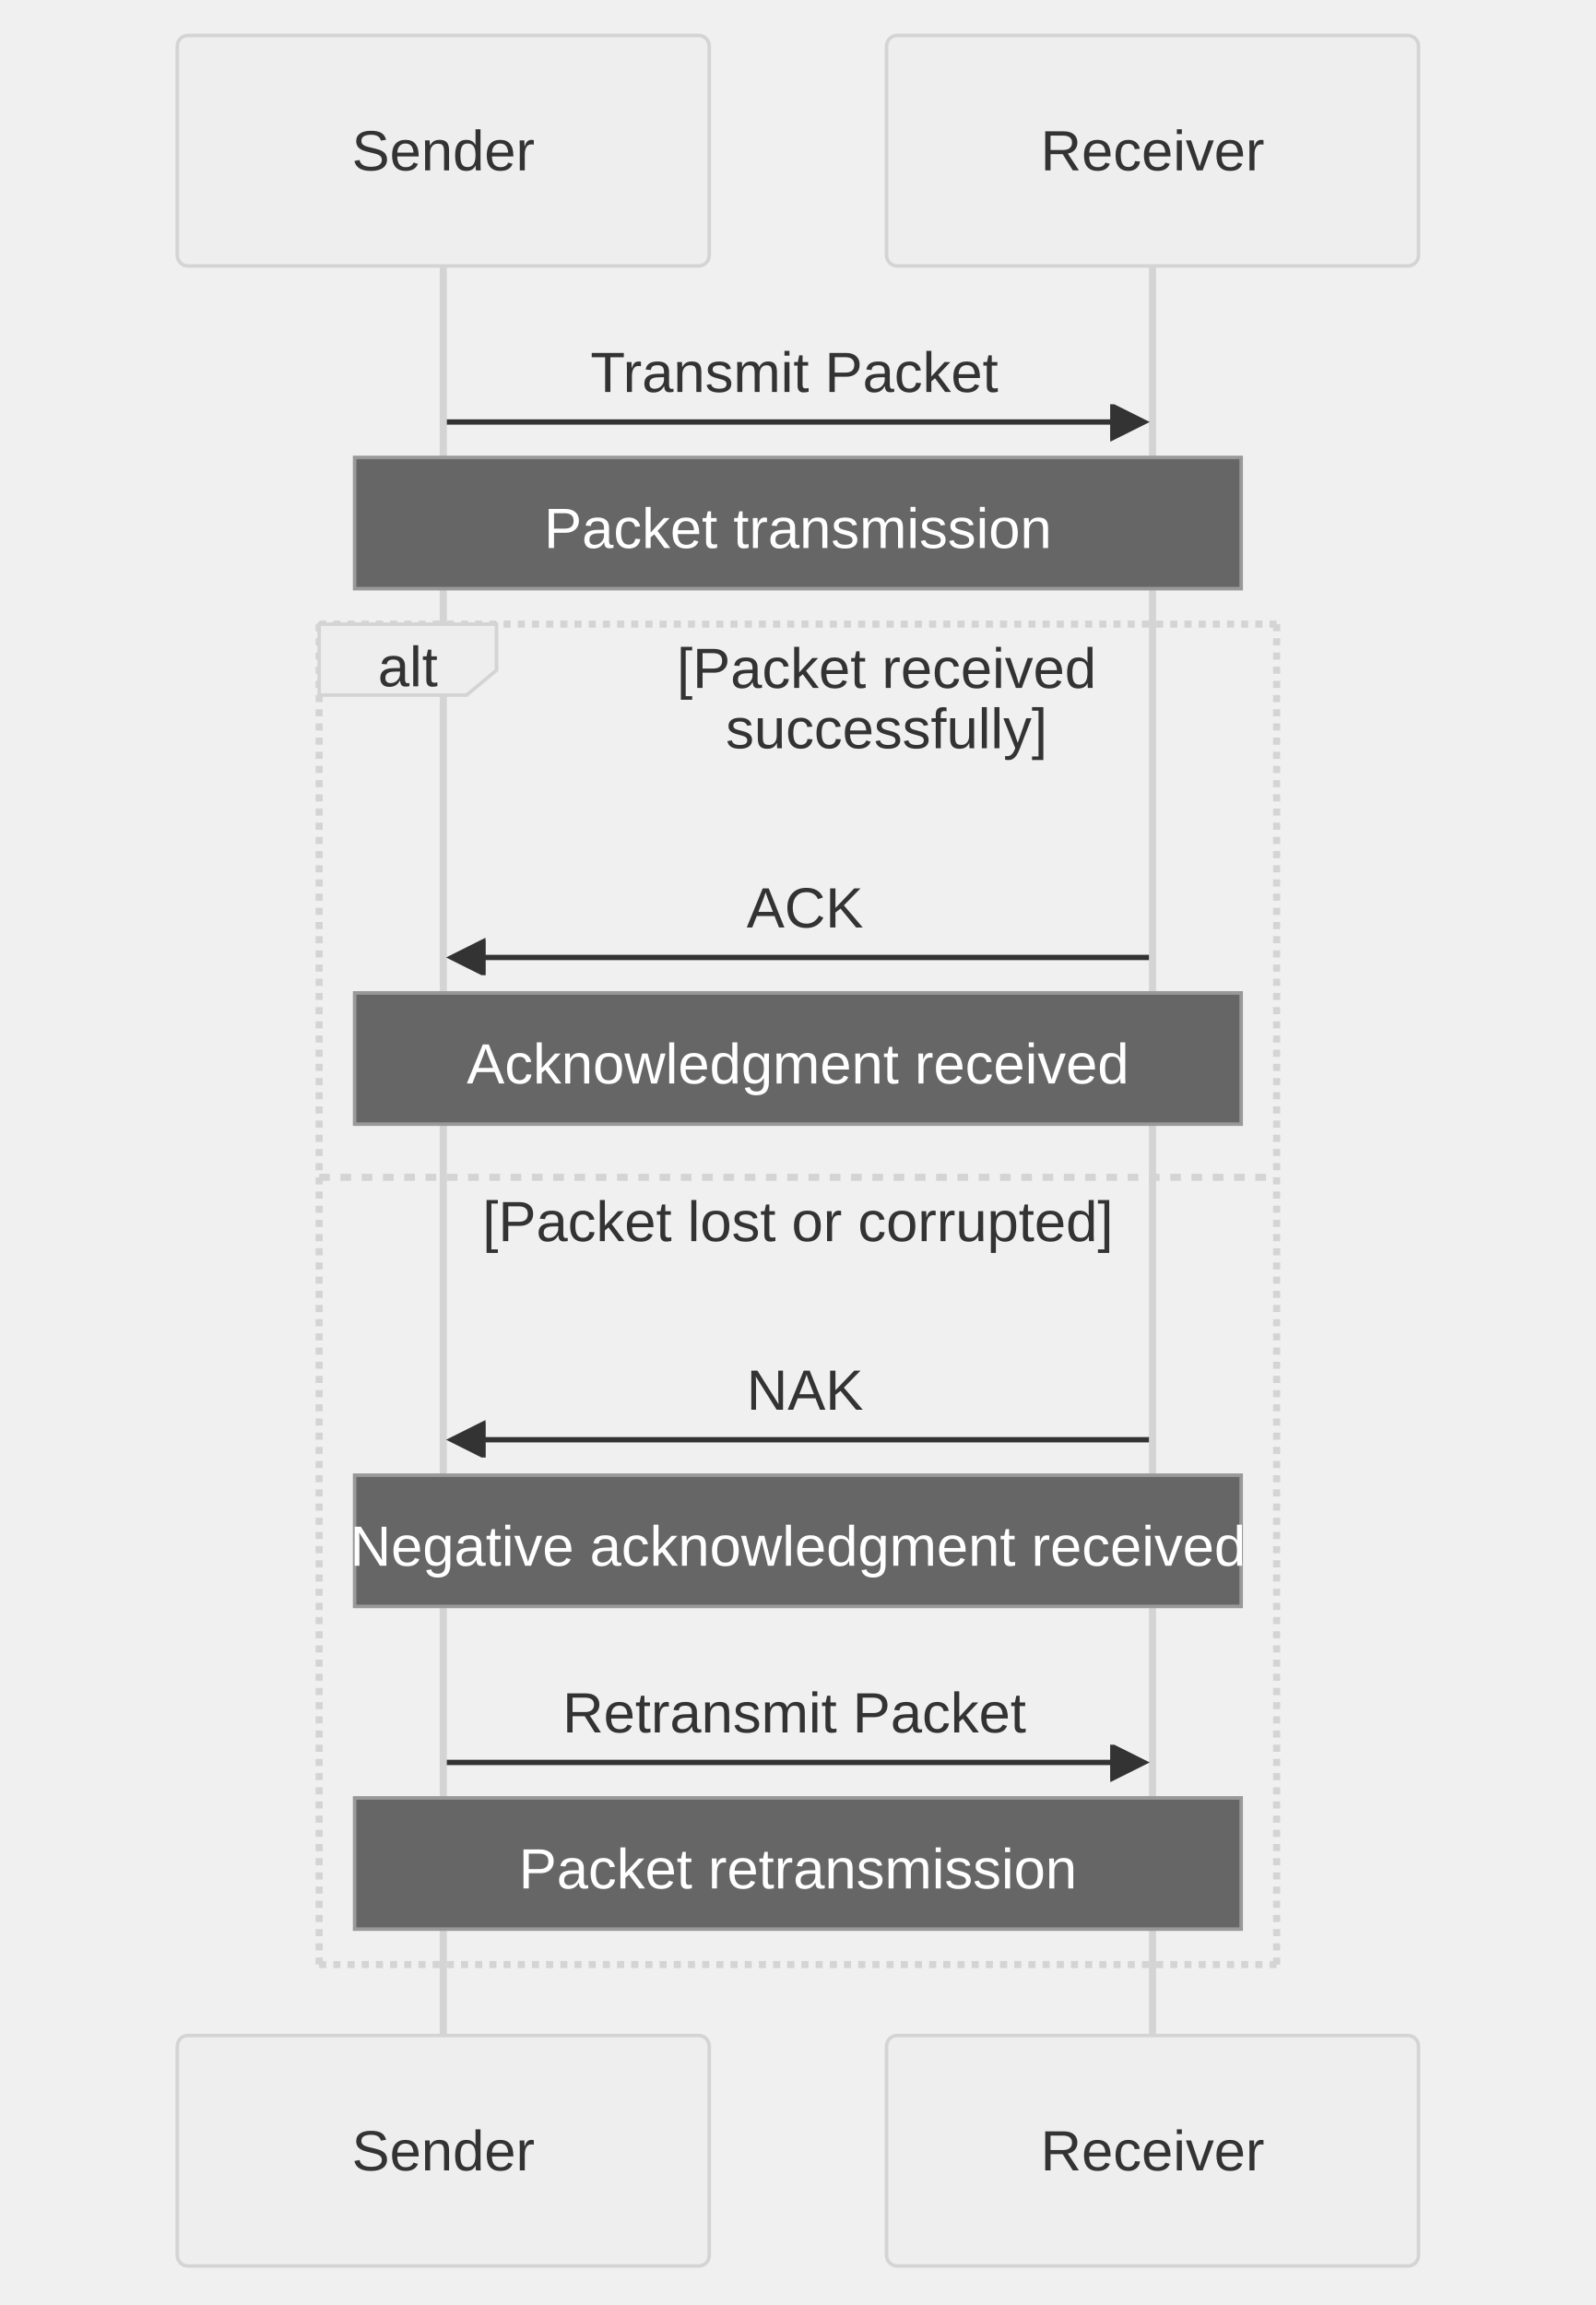
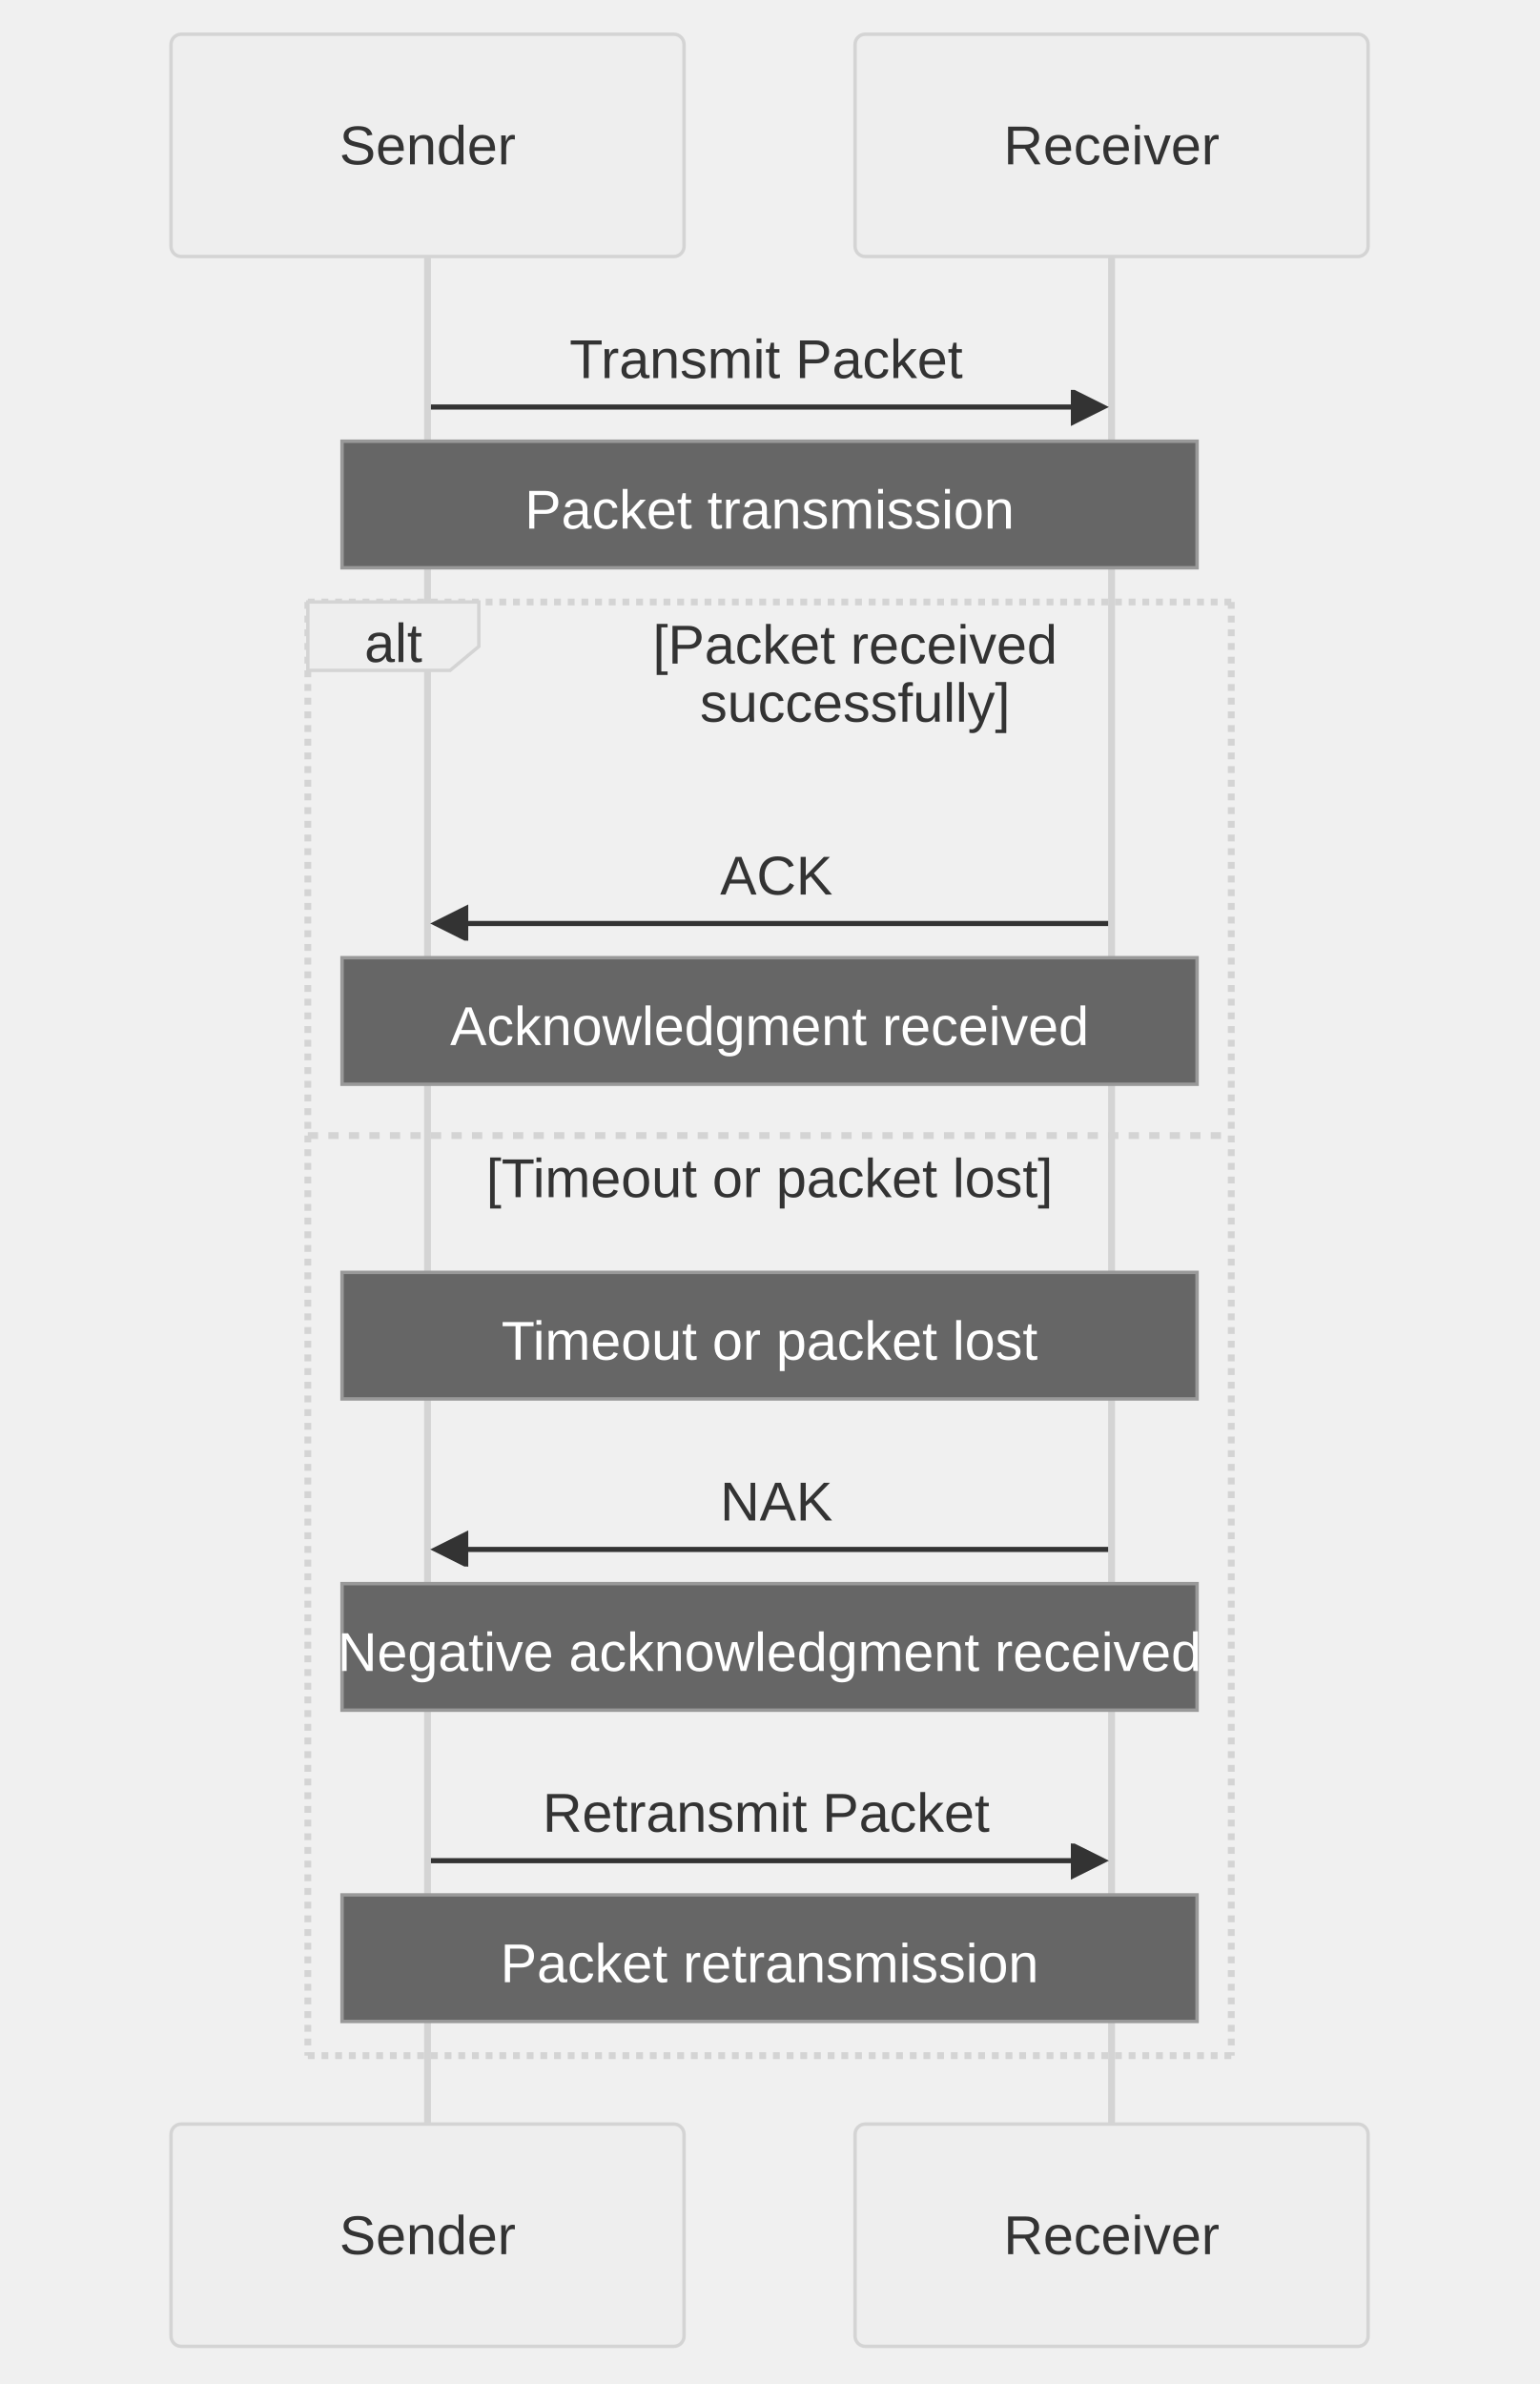
- <svg xmlns="http://www.w3.org/2000/svg" aria-roledescription="sequence" role="graphics-document document" viewBox="-50 -10 450 650" style="max-width: 450px; background-color: white;" width="100%" id="my-svg">
+ <svg xmlns="http://www.w3.org/2000/svg" aria-roledescription="sequence" role="graphics-document document" viewBox="-50 -10 450 697" style="max-width: 450px; background-color: white;" width="100%" id="my-svg">
  <g>
-     <rect class="actor" ry="3" rx="3" height="65" width="150" stroke="#666" fill="#eaeaea" y="564" x="200" />
-     <text style="text-anchor: middle; font-size: 16px; font-weight: 400;" class="actor" alignment-baseline="central" dominant-baseline="central" y="596.5" x="275">
+     <rect class="actor" ry="3" rx="3" height="65" width="150" stroke="#666" fill="#eaeaea" y="611" x="200" />
+     <text style="text-anchor: middle; font-size: 16px; font-weight: 400;" class="actor" alignment-baseline="central" dominant-baseline="central" y="643.5" x="275">
      <tspan dy="0" x="275">Receiver</tspan>
    </text>
  </g>
  <g>
-     <rect class="actor" ry="3" rx="3" height="65" width="150" stroke="#666" fill="#eaeaea" y="564" x="0" />
-     <text style="text-anchor: middle; font-size: 16px; font-weight: 400;" class="actor" alignment-baseline="central" dominant-baseline="central" y="596.5" x="75">
+     <rect class="actor" ry="3" rx="3" height="65" width="150" stroke="#666" fill="#eaeaea" y="611" x="0" />
+     <text style="text-anchor: middle; font-size: 16px; font-weight: 400;" class="actor" alignment-baseline="central" dominant-baseline="central" y="643.5" x="75">
      <tspan dy="0" x="75">Sender</tspan>
    </text>
  </g>
  <g>
-     <line stroke="#999" stroke-width="0.5px" class="200" y2="564" x2="275" y1="5" x1="275" id="actor1" />
+     <line stroke="#999" stroke-width="0.5px" class="200" y2="611" x2="275" y1="5" x1="275" id="actor1" />
    <g id="root-1">
      <rect class="actor" ry="3" rx="3" height="65" width="150" stroke="#666" fill="#eaeaea" y="0" x="200" />
      <text style="text-anchor: middle; font-size: 16px; font-weight: 400;" class="actor" alignment-baseline="central" dominant-baseline="central" y="32.5" x="275">
        <tspan dy="0" x="275">Receiver</tspan>
      </text>
    </g>
  </g>
  <g>
-     <line stroke="#999" stroke-width="0.5px" class="200" y2="564" x2="75" y1="5" x1="75" id="actor0" />
+     <line stroke="#999" stroke-width="0.5px" class="200" y2="611" x2="75" y1="5" x1="75" id="actor0" />
    <g id="root-0">
      <rect class="actor" ry="3" rx="3" height="65" width="150" stroke="#666" fill="#eaeaea" y="0" x="0" />
      <text style="text-anchor: middle; font-size: 16px; font-weight: 400;" class="actor" alignment-baseline="central" dominant-baseline="central" y="32.5" x="75">
        <tspan dy="0" x="75">Sender</tspan>
      </text>
    </g>
  </g>
  <style>#my-svg{font-family:"trebuchet ms",verdana,arial,sans-serif;font-size:16px;fill:#000000;}#my-svg .error-icon{fill:#552222;}#my-svg .error-text{fill:#552222;stroke:#552222;}#my-svg .edge-thickness-normal{stroke-width:2px;}#my-svg .edge-thickness-thick{stroke-width:3.5px;}#my-svg .edge-pattern-solid{stroke-dasharray:0;}#my-svg .edge-pattern-dashed{stroke-dasharray:3;}#my-svg .edge-pattern-dotted{stroke-dasharray:2;}#my-svg .marker{fill:#666;stroke:#666;}#my-svg .marker.cross{stroke:#666;}#my-svg svg{font-family:"trebuchet ms",verdana,arial,sans-serif;font-size:16px;}#my-svg .actor{stroke:hsl(0, 0%, 83%);fill:#eee;}#my-svg text.actor&gt;tspan{fill:#333;stroke:none;}#my-svg .actor-line{stroke:#666;}#my-svg .messageLine0{stroke-width:1.5;stroke-dasharray:none;stroke:#333;}#my-svg .messageLine1{stroke-width:1.5;stroke-dasharray:2,2;stroke:#333;}#my-svg #arrowhead path{fill:#333;stroke:#333;}#my-svg .sequenceNumber{fill:white;}#my-svg #sequencenumber{fill:#333;}#my-svg #crosshead path{fill:#333;stroke:#333;}#my-svg .messageText{fill:#333;stroke:none;}#my-svg .labelBox{stroke:hsl(0, 0%, 83%);fill:#eee;}#my-svg .labelText,#my-svg .labelText&gt;tspan{fill:#333;stroke:none;}#my-svg .loopText,#my-svg .loopText&gt;tspan{fill:#333;stroke:none;}#my-svg .loopLine{stroke-width:2px;stroke-dasharray:2,2;stroke:hsl(0, 0%, 83%);fill:hsl(0, 0%, 83%);}#my-svg .note{stroke:#999;fill:#666;}#my-svg .noteText,#my-svg .noteText&gt;tspan{fill:#fff;stroke:none;}#my-svg .activation0{fill:#f4f4f4;stroke:#666;}#my-svg .activation1{fill:#f4f4f4;stroke:#666;}#my-svg .activation2{fill:#f4f4f4;stroke:#666;}#my-svg .actorPopupMenu{position:absolute;}#my-svg .actorPopupMenuPanel{position:absolute;fill:#eee;box-shadow:0px 8px 16px 0px rgba(0,0,0,0.2);filter:drop-shadow(3px 5px 2px rgb(0 0 0 / 0.4));}#my-svg .actor-man line{stroke:hsl(0, 0%, 83%);fill:#eee;}#my-svg .actor-man circle,#my-svg line{stroke:hsl(0, 0%, 83%);fill:#eee;stroke-width:2px;}#my-svg :root{--mermaid-font-family:"trebuchet ms",verdana,arial,sans-serif;}</style>
  <g />
  <defs>
    <symbol height="24" width="24" id="computer">
      <path d="M2 2v13h20v-13h-20zm18 11h-16v-9h16v9zm-10.228 6l.466-1h3.524l.467 1h-4.457zm14.228 3h-24l2-6h2.104l-1.33 4h18.45l-1.297-4h2.073l2 6zm-5-10h-14v-7h14v7z" transform="scale(.5)" />
    </symbol>
  </defs>
  <defs>
    <symbol clip-rule="evenodd" fill-rule="evenodd" id="database">
      <path d="M12.258.001l.256.004.255.005.253.008.251.01.249.012.247.015.246.016.242.019.241.02.239.023.236.024.233.027.231.028.229.031.225.032.223.034.22.036.217.038.214.04.211.041.208.043.205.045.201.046.198.048.194.05.191.051.187.053.183.054.18.056.175.057.172.059.168.06.163.061.16.063.155.064.15.066.074.033.073.033.071.034.07.034.069.035.068.035.067.035.066.035.064.036.064.036.062.036.06.036.06.037.058.037.058.037.055.038.055.038.053.038.052.038.051.039.05.039.048.039.047.039.045.04.044.04.043.04.041.04.04.041.039.041.037.041.036.041.034.041.033.042.032.042.03.042.029.042.027.042.026.043.024.043.023.043.021.043.02.043.018.044.017.043.015.044.013.044.012.044.011.045.009.044.007.045.006.045.004.045.002.045.001.045v17l-.001.045-.002.045-.004.045-.006.045-.007.045-.009.044-.011.045-.012.044-.013.044-.015.044-.017.043-.018.044-.02.043-.021.043-.023.043-.024.043-.026.043-.027.042-.029.042-.03.042-.032.042-.033.042-.034.041-.036.041-.037.041-.039.041-.04.041-.041.04-.043.04-.044.04-.045.04-.047.039-.048.039-.05.039-.051.039-.052.038-.053.038-.055.038-.055.038-.058.037-.058.037-.06.037-.06.036-.062.036-.064.036-.064.036-.066.035-.067.035-.068.035-.069.035-.07.034-.071.034-.073.033-.074.033-.15.066-.155.064-.16.063-.163.061-.168.06-.172.059-.175.057-.18.056-.183.054-.187.053-.191.051-.194.05-.198.048-.201.046-.205.045-.208.043-.211.041-.214.04-.217.038-.22.036-.223.034-.225.032-.229.031-.231.028-.233.027-.236.024-.239.023-.241.02-.242.019-.246.016-.247.015-.249.012-.251.01-.253.008-.255.005-.256.004-.258.001-.258-.001-.256-.004-.255-.005-.253-.008-.251-.01-.249-.012-.247-.015-.245-.016-.243-.019-.241-.02-.238-.023-.236-.024-.234-.027-.231-.028-.228-.031-.226-.032-.223-.034-.22-.036-.217-.038-.214-.04-.211-.041-.208-.043-.204-.045-.201-.046-.198-.048-.195-.05-.19-.051-.187-.053-.184-.054-.179-.056-.176-.057-.172-.059-.167-.06-.164-.061-.159-.063-.155-.064-.151-.066-.074-.033-.072-.033-.072-.034-.07-.034-.069-.035-.068-.035-.067-.035-.066-.035-.064-.036-.063-.036-.062-.036-.061-.036-.06-.037-.058-.037-.057-.037-.056-.038-.055-.038-.053-.038-.052-.038-.051-.039-.049-.039-.049-.039-.046-.039-.046-.04-.044-.04-.043-.04-.041-.04-.04-.041-.039-.041-.037-.041-.036-.041-.034-.041-.033-.042-.032-.042-.03-.042-.029-.042-.027-.042-.026-.043-.024-.043-.023-.043-.021-.043-.02-.043-.018-.044-.017-.043-.015-.044-.013-.044-.012-.044-.011-.045-.009-.044-.007-.045-.006-.045-.004-.045-.002-.045-.001-.045v-17l.001-.045.002-.045.004-.045.006-.045.007-.045.009-.044.011-.045.012-.044.013-.044.015-.044.017-.043.018-.044.02-.043.021-.043.023-.043.024-.043.026-.043.027-.042.029-.042.03-.042.032-.042.033-.042.034-.041.036-.041.037-.041.039-.041.04-.041.041-.04.043-.04.044-.04.046-.04.046-.039.049-.039.049-.039.051-.039.052-.038.053-.038.055-.038.056-.038.057-.037.058-.037.06-.037.061-.036.062-.036.063-.036.064-.036.066-.035.067-.035.068-.035.069-.035.07-.034.072-.034.072-.033.074-.033.151-.066.155-.064.159-.063.164-.061.167-.06.172-.059.176-.057.179-.056.184-.054.187-.053.19-.051.195-.05.198-.048.201-.046.204-.045.208-.043.211-.041.214-.04.217-.038.22-.036.223-.034.226-.032.228-.031.231-.028.234-.027.236-.024.238-.023.241-.02.243-.019.245-.016.247-.015.249-.012.251-.01.253-.008.255-.005.256-.004.258-.001.258.001zm-9.258 20.499v.01l.001.021.003.021.004.022.005.021.006.022.007.022.009.023.01.022.011.023.012.023.013.023.015.023.016.024.017.023.018.024.019.024.021.024.022.025.023.024.024.025.052.049.056.05.061.051.066.051.07.051.075.051.079.052.084.052.088.052.092.052.097.052.102.051.105.052.11.052.114.051.119.051.123.051.127.05.131.05.135.05.139.048.144.049.147.047.152.047.155.047.16.045.163.045.167.043.171.043.176.041.178.041.183.039.187.039.19.037.194.035.197.035.202.033.204.031.209.03.212.029.216.027.219.025.222.024.226.021.23.02.233.018.236.016.24.015.243.012.246.01.249.008.253.005.256.004.259.001.26-.001.257-.004.254-.005.25-.008.247-.011.244-.012.241-.014.237-.016.233-.018.231-.021.226-.021.224-.024.22-.026.216-.027.212-.028.21-.031.205-.031.202-.034.198-.034.194-.036.191-.037.187-.039.183-.04.179-.04.175-.042.172-.043.168-.044.163-.045.16-.046.155-.046.152-.047.148-.048.143-.049.139-.049.136-.05.131-.05.126-.05.123-.051.118-.052.114-.051.11-.052.106-.052.101-.052.096-.052.092-.052.088-.053.083-.051.079-.052.074-.052.07-.051.065-.051.06-.051.056-.05.051-.05.023-.024.023-.025.021-.024.02-.024.019-.024.018-.024.017-.024.015-.023.014-.024.013-.023.012-.023.01-.023.01-.022.008-.022.006-.022.006-.022.004-.022.004-.021.001-.021.001-.021v-4.127l-.077.055-.08.053-.083.054-.085.053-.087.052-.09.052-.093.051-.095.05-.097.05-.1.049-.102.049-.105.048-.106.047-.109.047-.111.046-.114.045-.115.045-.118.044-.12.043-.122.042-.124.042-.126.041-.128.04-.13.04-.132.038-.134.038-.135.037-.138.037-.139.035-.142.035-.143.034-.144.033-.147.032-.148.031-.15.03-.151.03-.153.029-.154.027-.156.027-.158.026-.159.025-.161.024-.162.023-.163.022-.165.021-.166.02-.167.019-.169.018-.169.017-.171.016-.173.015-.173.014-.175.013-.175.012-.177.011-.178.01-.179.008-.179.008-.181.006-.182.005-.182.004-.184.003-.184.002h-.37l-.184-.002-.184-.003-.182-.004-.182-.005-.181-.006-.179-.008-.179-.008-.178-.01-.176-.011-.176-.012-.175-.013-.173-.014-.172-.015-.171-.016-.17-.017-.169-.018-.167-.019-.166-.02-.165-.021-.163-.022-.162-.023-.161-.024-.159-.025-.157-.026-.156-.027-.155-.027-.153-.029-.151-.03-.15-.03-.148-.031-.146-.032-.145-.033-.143-.034-.141-.035-.14-.035-.137-.037-.136-.037-.134-.038-.132-.038-.13-.04-.128-.04-.126-.041-.124-.042-.122-.042-.12-.044-.117-.043-.116-.045-.113-.045-.112-.046-.109-.047-.106-.047-.105-.048-.102-.049-.1-.049-.097-.05-.095-.05-.093-.052-.09-.051-.087-.052-.085-.053-.083-.054-.08-.054-.077-.054v4.127zm0-5.654v.011l.001.021.003.021.004.021.005.022.006.022.007.022.009.022.01.022.011.023.012.023.013.023.015.024.016.023.017.024.018.024.019.024.021.024.022.024.023.025.024.024.052.05.056.05.061.05.066.051.07.051.075.052.079.051.084.052.088.052.092.052.097.052.102.052.105.052.11.051.114.051.119.052.123.05.127.051.131.05.135.049.139.049.144.048.147.048.152.047.155.046.16.045.163.045.167.044.171.042.176.042.178.04.183.04.187.038.19.037.194.036.197.034.202.033.204.032.209.03.212.028.216.027.219.025.222.024.226.022.23.02.233.018.236.016.24.014.243.012.246.01.249.008.253.006.256.003.259.001.26-.001.257-.003.254-.006.25-.008.247-.01.244-.012.241-.015.237-.016.233-.018.231-.02.226-.022.224-.024.22-.025.216-.027.212-.029.21-.03.205-.032.202-.033.198-.035.194-.036.191-.037.187-.039.183-.039.179-.041.175-.042.172-.043.168-.044.163-.045.16-.045.155-.047.152-.047.148-.048.143-.048.139-.05.136-.049.131-.05.126-.051.123-.051.118-.051.114-.052.11-.052.106-.052.101-.052.096-.052.092-.052.088-.052.083-.052.079-.052.074-.051.07-.052.065-.051.06-.05.056-.051.051-.049.023-.025.023-.024.021-.025.02-.024.019-.024.018-.024.017-.024.015-.023.014-.023.013-.024.012-.022.01-.023.01-.023.008-.022.006-.022.006-.022.004-.021.004-.022.001-.021.001-.021v-4.139l-.077.054-.08.054-.083.054-.085.052-.087.053-.09.051-.093.051-.095.051-.097.05-.1.049-.102.049-.105.048-.106.047-.109.047-.111.046-.114.045-.115.044-.118.044-.12.044-.122.042-.124.042-.126.041-.128.04-.13.039-.132.039-.134.038-.135.037-.138.036-.139.036-.142.035-.143.033-.144.033-.147.033-.148.031-.15.03-.151.03-.153.028-.154.028-.156.027-.158.026-.159.025-.161.024-.162.023-.163.022-.165.021-.166.02-.167.019-.169.018-.169.017-.171.016-.173.015-.173.014-.175.013-.175.012-.177.011-.178.009-.179.009-.179.007-.181.007-.182.005-.182.004-.184.003-.184.002h-.37l-.184-.002-.184-.003-.182-.004-.182-.005-.181-.007-.179-.007-.179-.009-.178-.009-.176-.011-.176-.012-.175-.013-.173-.014-.172-.015-.171-.016-.17-.017-.169-.018-.167-.019-.166-.02-.165-.021-.163-.022-.162-.023-.161-.024-.159-.025-.157-.026-.156-.027-.155-.028-.153-.028-.151-.03-.15-.03-.148-.031-.146-.033-.145-.033-.143-.033-.141-.035-.14-.036-.137-.036-.136-.037-.134-.038-.132-.039-.13-.039-.128-.04-.126-.041-.124-.042-.122-.043-.12-.043-.117-.044-.116-.044-.113-.046-.112-.046-.109-.046-.106-.047-.105-.048-.102-.049-.1-.049-.097-.05-.095-.051-.093-.051-.09-.051-.087-.053-.085-.052-.083-.054-.08-.054-.077-.054v4.139zm0-5.666v.011l.001.02.003.022.004.021.005.022.006.021.007.022.009.023.01.022.011.023.012.023.013.023.015.023.016.024.017.024.018.023.019.024.021.025.022.024.023.024.024.025.052.05.056.05.061.05.066.051.07.051.075.052.079.051.084.052.088.052.092.052.097.052.102.052.105.051.11.052.114.051.119.051.123.051.127.05.131.05.135.05.139.049.144.048.147.048.152.047.155.046.16.045.163.045.167.043.171.043.176.042.178.04.183.04.187.038.19.037.194.036.197.034.202.033.204.032.209.03.212.028.216.027.219.025.222.024.226.021.23.02.233.018.236.017.24.014.243.012.246.01.249.008.253.006.256.003.259.001.26-.001.257-.003.254-.006.25-.008.247-.01.244-.013.241-.014.237-.016.233-.018.231-.02.226-.022.224-.024.22-.025.216-.027.212-.029.21-.03.205-.032.202-.033.198-.035.194-.036.191-.037.187-.039.183-.039.179-.041.175-.042.172-.043.168-.044.163-.045.16-.045.155-.047.152-.047.148-.048.143-.049.139-.049.136-.049.131-.051.126-.05.123-.051.118-.052.114-.051.11-.052.106-.052.101-.052.096-.052.092-.052.088-.052.083-.052.079-.052.074-.052.07-.051.065-.051.06-.051.056-.05.051-.049.023-.025.023-.025.021-.024.02-.024.019-.024.018-.024.017-.024.015-.023.014-.024.013-.023.012-.023.01-.022.01-.023.008-.022.006-.022.006-.022.004-.022.004-.021.001-.021.001-.021v-4.153l-.077.054-.08.054-.083.053-.085.053-.087.053-.09.051-.093.051-.095.051-.097.05-.1.049-.102.048-.105.048-.106.048-.109.046-.111.046-.114.046-.115.044-.118.044-.12.043-.122.043-.124.042-.126.041-.128.04-.13.039-.132.039-.134.038-.135.037-.138.036-.139.036-.142.034-.143.034-.144.033-.147.032-.148.032-.15.03-.151.03-.153.028-.154.028-.156.027-.158.026-.159.024-.161.024-.162.023-.163.023-.165.021-.166.02-.167.019-.169.018-.169.017-.171.016-.173.015-.173.014-.175.013-.175.012-.177.01-.178.01-.179.009-.179.007-.181.006-.182.006-.182.004-.184.003-.184.001-.185.001-.185-.001-.184-.001-.184-.003-.182-.004-.182-.006-.181-.006-.179-.007-.179-.009-.178-.01-.176-.01-.176-.012-.175-.013-.173-.014-.172-.015-.171-.016-.17-.017-.169-.018-.167-.019-.166-.02-.165-.021-.163-.023-.162-.023-.161-.024-.159-.024-.157-.026-.156-.027-.155-.028-.153-.028-.151-.03-.15-.03-.148-.032-.146-.032-.145-.033-.143-.034-.141-.034-.14-.036-.137-.036-.136-.037-.134-.038-.132-.039-.13-.039-.128-.041-.126-.041-.124-.041-.122-.043-.12-.043-.117-.044-.116-.044-.113-.046-.112-.046-.109-.046-.106-.048-.105-.048-.102-.048-.1-.05-.097-.049-.095-.051-.093-.051-.09-.052-.087-.052-.085-.053-.083-.053-.08-.054-.077-.054v4.153zm8.74-8.179l-.257.004-.254.005-.25.008-.247.011-.244.012-.241.014-.237.016-.233.018-.231.021-.226.022-.224.023-.22.026-.216.027-.212.028-.21.031-.205.032-.202.033-.198.034-.194.036-.191.038-.187.038-.183.04-.179.041-.175.042-.172.043-.168.043-.163.045-.16.046-.155.046-.152.048-.148.048-.143.048-.139.049-.136.05-.131.05-.126.051-.123.051-.118.051-.114.052-.11.052-.106.052-.101.052-.096.052-.092.052-.088.052-.083.052-.079.052-.074.051-.07.052-.065.051-.06.05-.056.05-.051.05-.023.025-.023.024-.021.024-.02.025-.019.024-.018.024-.017.023-.015.024-.014.023-.013.023-.012.023-.01.023-.01.022-.008.022-.006.023-.006.021-.004.022-.004.021-.001.021-.001.021.001.021.001.021.004.021.004.022.006.021.006.023.008.022.01.022.01.023.012.023.013.023.014.023.015.024.017.023.018.024.019.024.02.025.021.024.023.024.023.025.051.05.056.05.06.05.065.051.07.052.074.051.079.052.083.052.088.052.092.052.096.052.101.052.106.052.11.052.114.052.118.051.123.051.126.051.131.05.136.05.139.049.143.048.148.048.152.048.155.046.16.046.163.045.168.043.172.043.175.042.179.041.183.04.187.038.191.038.194.036.198.034.202.033.205.032.21.031.212.028.216.027.22.026.224.023.226.022.231.021.233.018.237.016.241.014.244.012.247.011.25.008.254.005.257.004.26.001.26-.001.257-.004.254-.005.25-.008.247-.011.244-.012.241-.014.237-.016.233-.018.231-.021.226-.022.224-.023.22-.026.216-.027.212-.028.21-.031.205-.032.202-.033.198-.034.194-.036.191-.038.187-.038.183-.04.179-.041.175-.042.172-.043.168-.043.163-.045.16-.046.155-.046.152-.048.148-.048.143-.048.139-.049.136-.05.131-.05.126-.051.123-.051.118-.051.114-.052.11-.052.106-.052.101-.052.096-.052.092-.052.088-.052.083-.052.079-.052.074-.051.07-.052.065-.051.06-.05.056-.05.051-.05.023-.025.023-.024.021-.024.02-.025.019-.024.018-.024.017-.023.015-.024.014-.023.013-.023.012-.023.01-.023.01-.022.008-.022.006-.023.006-.021.004-.022.004-.021.001-.021.001-.021-.001-.021-.001-.021-.004-.021-.004-.022-.006-.021-.006-.023-.008-.022-.01-.022-.01-.023-.012-.023-.013-.023-.014-.023-.015-.024-.017-.023-.018-.024-.019-.024-.02-.025-.021-.024-.023-.024-.023-.025-.051-.05-.056-.05-.06-.05-.065-.051-.07-.052-.074-.051-.079-.052-.083-.052-.088-.052-.092-.052-.096-.052-.101-.052-.106-.052-.11-.052-.114-.052-.118-.051-.123-.051-.126-.051-.131-.05-.136-.05-.139-.049-.143-.048-.148-.048-.152-.048-.155-.046-.16-.046-.163-.045-.168-.043-.172-.043-.175-.042-.179-.041-.183-.04-.187-.038-.191-.038-.194-.036-.198-.034-.202-.033-.205-.032-.21-.031-.212-.028-.216-.027-.22-.026-.224-.023-.226-.022-.231-.021-.233-.018-.237-.016-.241-.014-.244-.012-.247-.011-.25-.008-.254-.005-.257-.004-.26-.001-.26.001z" transform="scale(.5)" />
    </symbol>
  </defs>
  <defs>
    <symbol height="24" width="24" id="clock">
      <path d="M12 2c5.514 0 10 4.486 10 10s-4.486 10-10 10-10-4.486-10-10 4.486-10 10-10zm0-2c-6.627 0-12 5.373-12 12s5.373 12 12 12 12-5.373 12-12-5.373-12-12-12zm5.848 12.459c.202.038.202.333.001.372-1.907.361-6.045 1.111-6.547 1.111-.719 0-1.301-.582-1.301-1.301 0-.512.77-5.447 1.125-7.445.034-.192.312-.181.343.014l.985 6.238 5.394 1.011z" transform="scale(.5)" />
    </symbol>
  </defs>
  <defs>
    <marker orient="auto" markerHeight="12" markerWidth="12" markerUnits="userSpaceOnUse" refY="5" refX="7.9" id="arrowhead">
      <path d="M 0 0 L 10 5 L 0 10 z" />
    </marker>
  </defs>
  <defs>
    <marker refY="4.5" refX="4" orient="auto" markerHeight="8" markerWidth="15" id="crosshead">
      <path style="stroke-dasharray: 0, 0;" d="M 1,2 L 6,7 M 6,2 L 1,7" stroke-width="1pt" stroke="#000000" fill="none" />
    </marker>
  </defs>
  <defs>
    <marker orient="auto" markerHeight="28" markerWidth="20" refY="7" refX="15.5" id="filled-head">
      <path d="M 18,7 L9,13 L14,7 L9,1 Z" />
    </marker>
  </defs>
  <defs>
    <marker orient="auto" markerHeight="40" markerWidth="60" refY="15" refX="15" id="sequencenumber">
      <circle r="6" cy="15" cx="15" />
    </marker>
  </defs>
  <g>
    <rect class="note" ry="0" rx="0" height="37" width="250" stroke="#666" fill="#EDF2AE" y="119" x="50" />
    <text style="font-size: 16px; font-weight: 400;" dy="1em" class="noteText" alignment-baseline="middle" dominant-baseline="middle" text-anchor="middle" y="124" x="175">
      <tspan x="175">Packet transmission</tspan>
    </text>
  </g>
  <g>
    <rect class="note" ry="0" rx="0" height="37" width="250" stroke="#666" fill="#EDF2AE" y="270" x="50" />
    <text style="font-size: 16px; font-weight: 400;" dy="1em" class="noteText" alignment-baseline="middle" dominant-baseline="middle" text-anchor="middle" y="275" x="175">
      <tspan x="175">Acknowledgment received</tspan>
    </text>
  </g>
  <g>
-     <rect class="note" ry="0" rx="0" height="37" width="250" stroke="#666" fill="#EDF2AE" y="406" x="50" />
-     <text style="font-size: 16px; font-weight: 400;" dy="1em" class="noteText" alignment-baseline="middle" dominant-baseline="middle" text-anchor="middle" y="411" x="175">
+     <rect class="note" ry="0" rx="0" height="37" width="250" stroke="#666" fill="#EDF2AE" y="362" x="50" />
+     <text style="font-size: 16px; font-weight: 400;" dy="1em" class="noteText" alignment-baseline="middle" dominant-baseline="middle" text-anchor="middle" y="367" x="175">
+       <tspan x="175">Timeout or packet lost</tspan>
+     </text>
+   </g>
+   <g>
+     <rect class="note" ry="0" rx="0" height="37" width="250" stroke="#666" fill="#EDF2AE" y="453" x="50" />
+     <text style="font-size: 16px; font-weight: 400;" dy="1em" class="noteText" alignment-baseline="middle" dominant-baseline="middle" text-anchor="middle" y="458" x="175">
      <tspan x="175">Negative acknowledgment received</tspan>
    </text>
  </g>
  <g>
-     <rect class="note" ry="0" rx="0" height="37" width="250" stroke="#666" fill="#EDF2AE" y="497" x="50" />
-     <text style="font-size: 16px; font-weight: 400;" dy="1em" class="noteText" alignment-baseline="middle" dominant-baseline="middle" text-anchor="middle" y="502" x="175">
+     <rect class="note" ry="0" rx="0" height="37" width="250" stroke="#666" fill="#EDF2AE" y="544" x="50" />
+     <text style="font-size: 16px; font-weight: 400;" dy="1em" class="noteText" alignment-baseline="middle" dominant-baseline="middle" text-anchor="middle" y="549" x="175">
      <tspan x="175">Packet retransmission</tspan>
    </text>
  </g>
  <g>
    <line class="loopLine" y2="166" x2="310" y1="166" x1="40" />
-     <line class="loopLine" y2="544" x2="310" y1="166" x1="310" />
-     <line class="loopLine" y2="544" x2="310" y1="544" x1="40" />
-     <line class="loopLine" y2="544" x2="40" y1="166" x1="40" />
+     <line class="loopLine" y2="591" x2="310" y1="166" x1="310" />
+     <line class="loopLine" y2="591" x2="310" y1="591" x1="40" />
+     <line class="loopLine" y2="591" x2="40" y1="166" x1="40" />
    <line style="stroke-dasharray: 3, 3;" class="loopLine" y2="322" x2="310" y1="322" x1="40" />
    <polygon class="labelBox" points="40,166 90,166 90,179 81.6,186 40,186" />
    <text style="font-size: 16px; font-weight: 400;" class="labelText" alignment-baseline="middle" dominant-baseline="middle" text-anchor="middle" y="179" x="65">alt</text>
    <text style="font-size: 16px; font-weight: 400;" class="loopText" text-anchor="middle" y="184" x="200">
      <tspan x="200">[Packet received</tspan>
    </text>
    <text style="font-size: 16px; font-weight: 400;" class="loopText" text-anchor="middle" y="201" x="200">
      <tspan x="200">successfully]</tspan>
    </text>
-     <text style="font-size: 16px; font-weight: 400;" class="loopText" text-anchor="middle" y="340" x="175">[Packet lost or corrupted]</text>
+     <text style="font-size: 16px; font-weight: 400;" class="loopText" text-anchor="middle" y="340" x="175">[Timeout or packet lost]</text>
  </g>
  <text style="font-size: 16px; font-weight: 400;" dy="1em" class="messageText" alignment-baseline="middle" dominant-baseline="middle" text-anchor="middle" y="80" x="174">Transmit Packet</text>
  <line style="fill: none;" marker-end="url(#arrowhead)" stroke="none" stroke-width="2" class="messageLine0" y2="109" x2="271" y1="109" x1="76" />
  <text style="font-size: 16px; font-weight: 400;" dy="1em" class="messageText" alignment-baseline="middle" dominant-baseline="middle" text-anchor="middle" y="231" x="177">ACK</text>
  <line style="fill: none;" marker-end="url(#arrowhead)" stroke="none" stroke-width="2" class="messageLine0" y2="260" x2="79" y1="260" x1="274" />
-   <text style="font-size: 16px; font-weight: 400;" dy="1em" class="messageText" alignment-baseline="middle" dominant-baseline="middle" text-anchor="middle" y="367" x="177">NAK</text>
-   <line style="fill: none;" marker-end="url(#arrowhead)" stroke="none" stroke-width="2" class="messageLine0" y2="396" x2="79" y1="396" x1="274" />
-   <text style="font-size: 16px; font-weight: 400;" dy="1em" class="messageText" alignment-baseline="middle" dominant-baseline="middle" text-anchor="middle" y="458" x="174">Retransmit Packet</text>
-   <line style="fill: none;" marker-end="url(#arrowhead)" stroke="none" stroke-width="2" class="messageLine0" y2="487" x2="271" y1="487" x1="76" />
+   <text style="font-size: 16px; font-weight: 400;" dy="1em" class="messageText" alignment-baseline="middle" dominant-baseline="middle" text-anchor="middle" y="414" x="177">NAK</text>
+   <line style="fill: none;" marker-end="url(#arrowhead)" stroke="none" stroke-width="2" class="messageLine0" y2="443" x2="79" y1="443" x1="274" />
+   <text style="font-size: 16px; font-weight: 400;" dy="1em" class="messageText" alignment-baseline="middle" dominant-baseline="middle" text-anchor="middle" y="505" x="174">Retransmit Packet</text>
+   <line style="fill: none;" marker-end="url(#arrowhead)" stroke="none" stroke-width="2" class="messageLine0" y2="534" x2="271" y1="534" x1="76" />
</svg>
